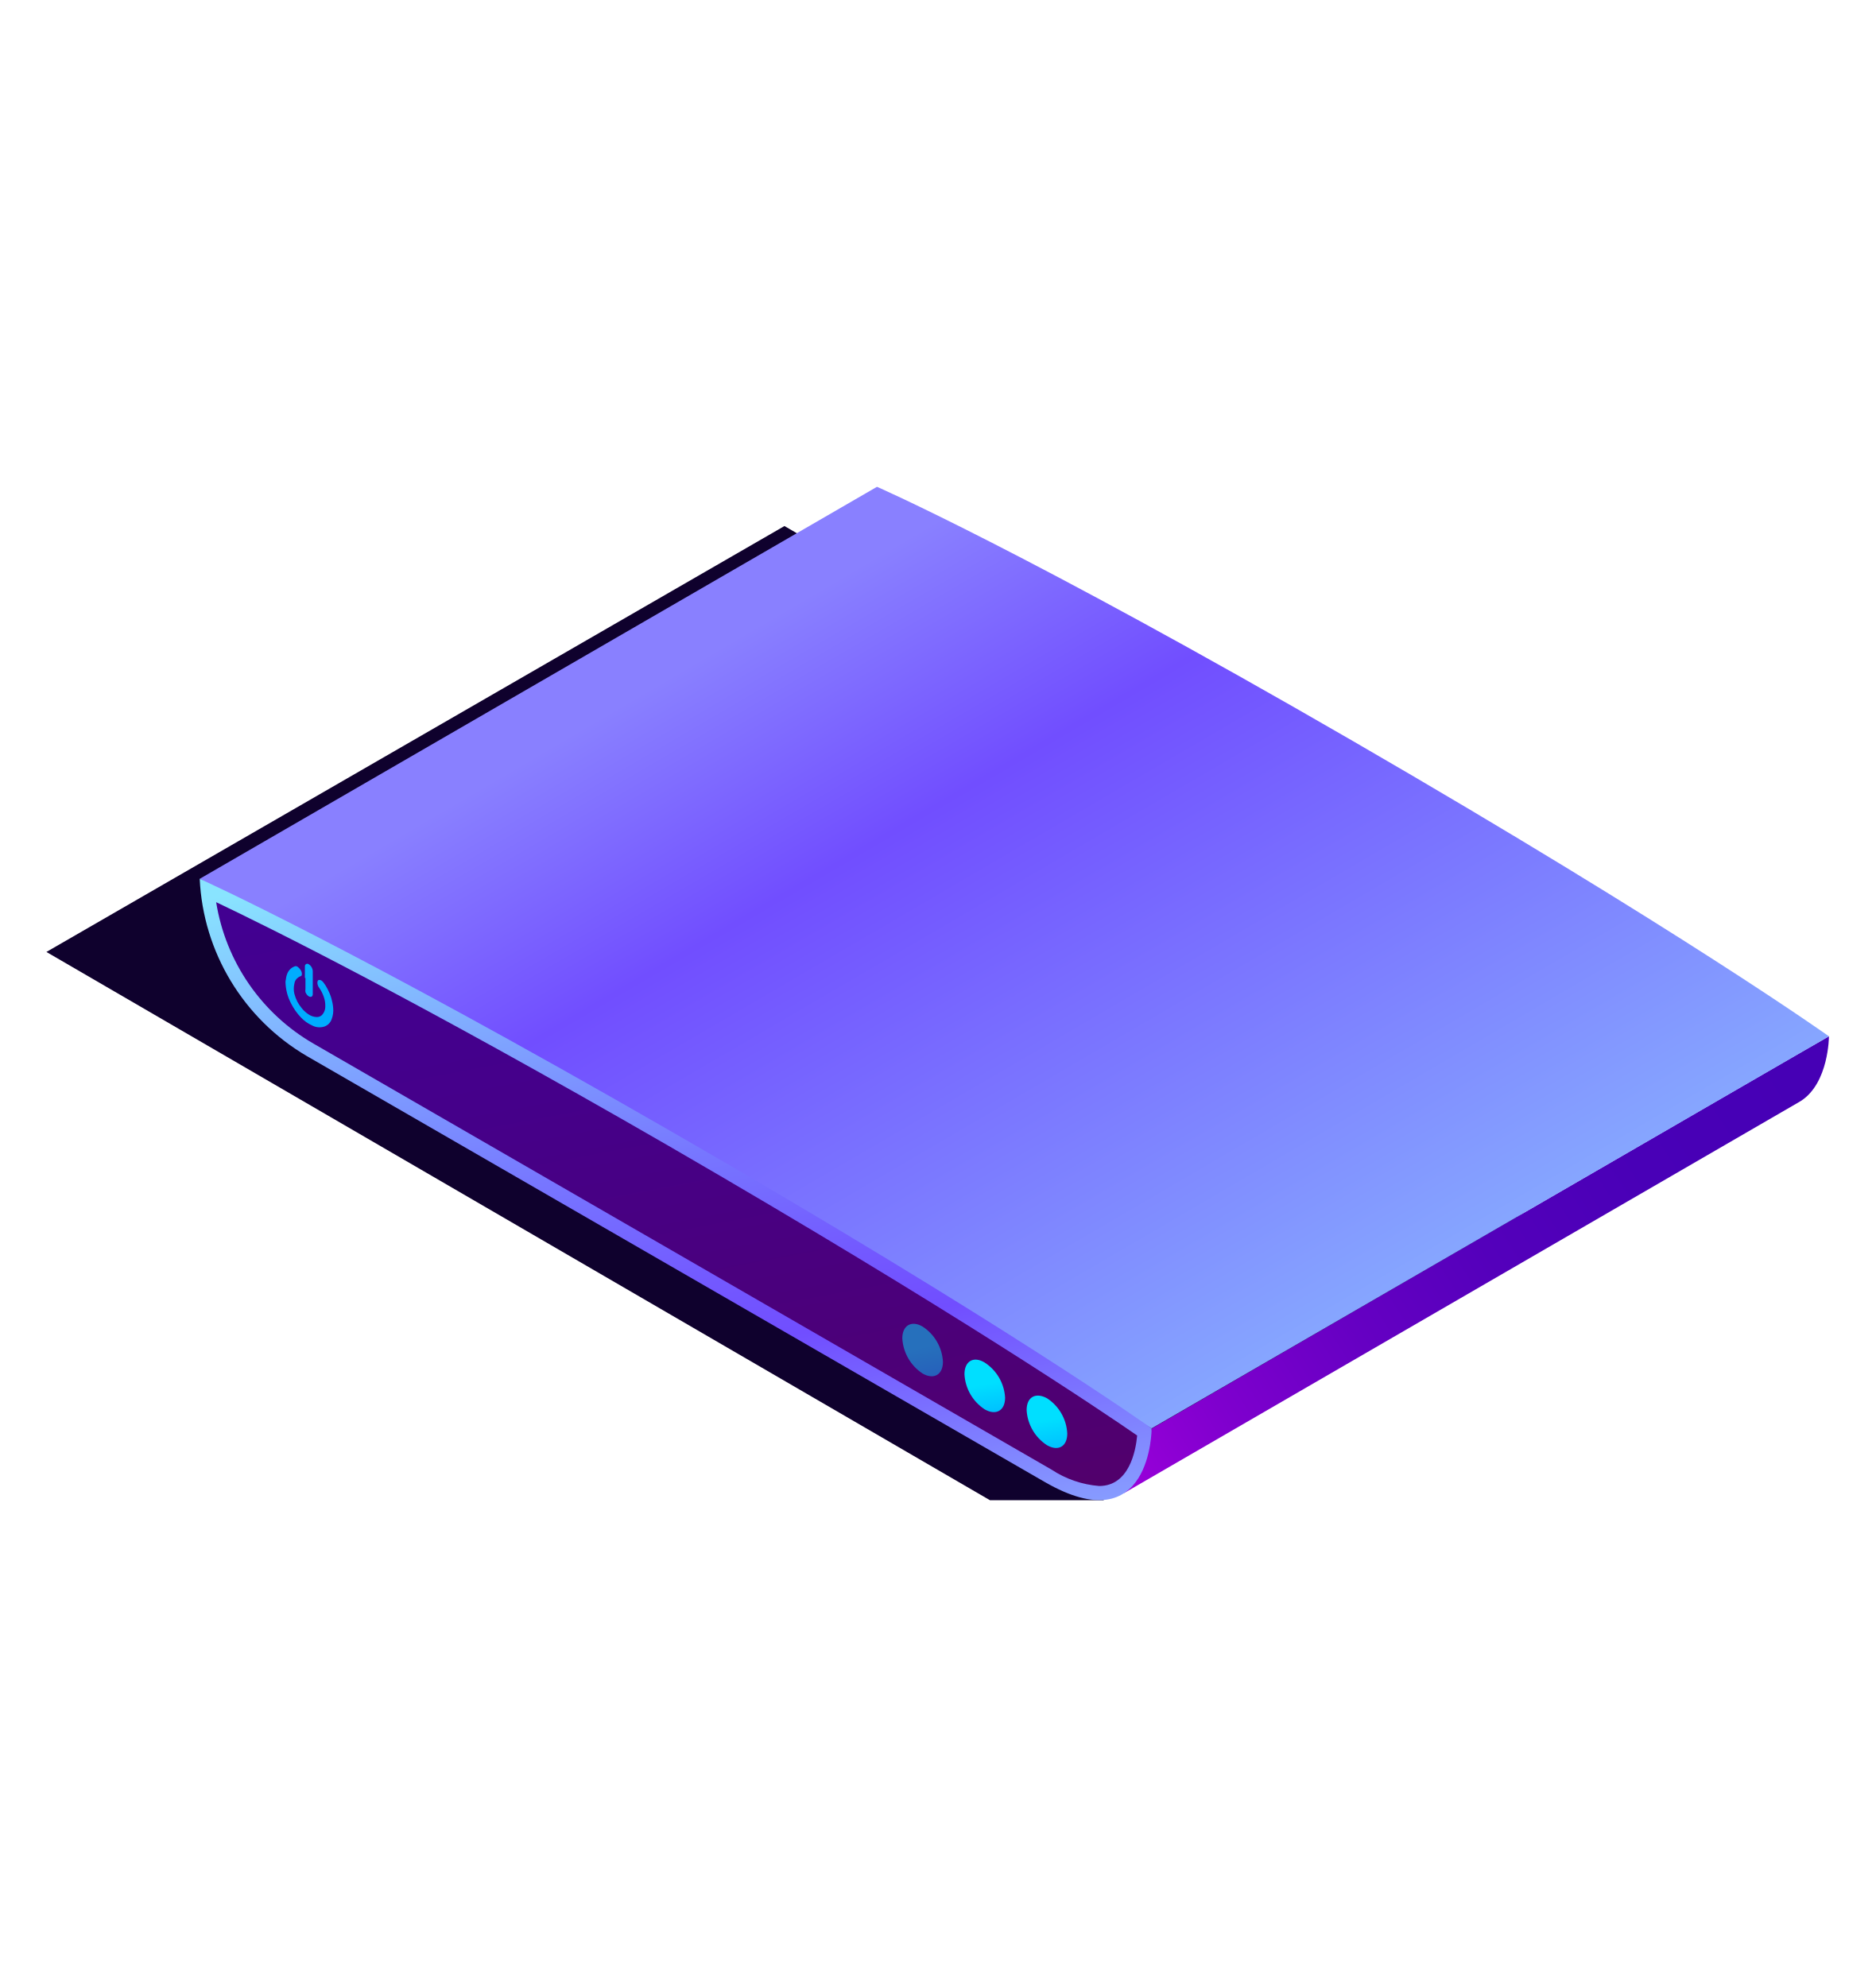
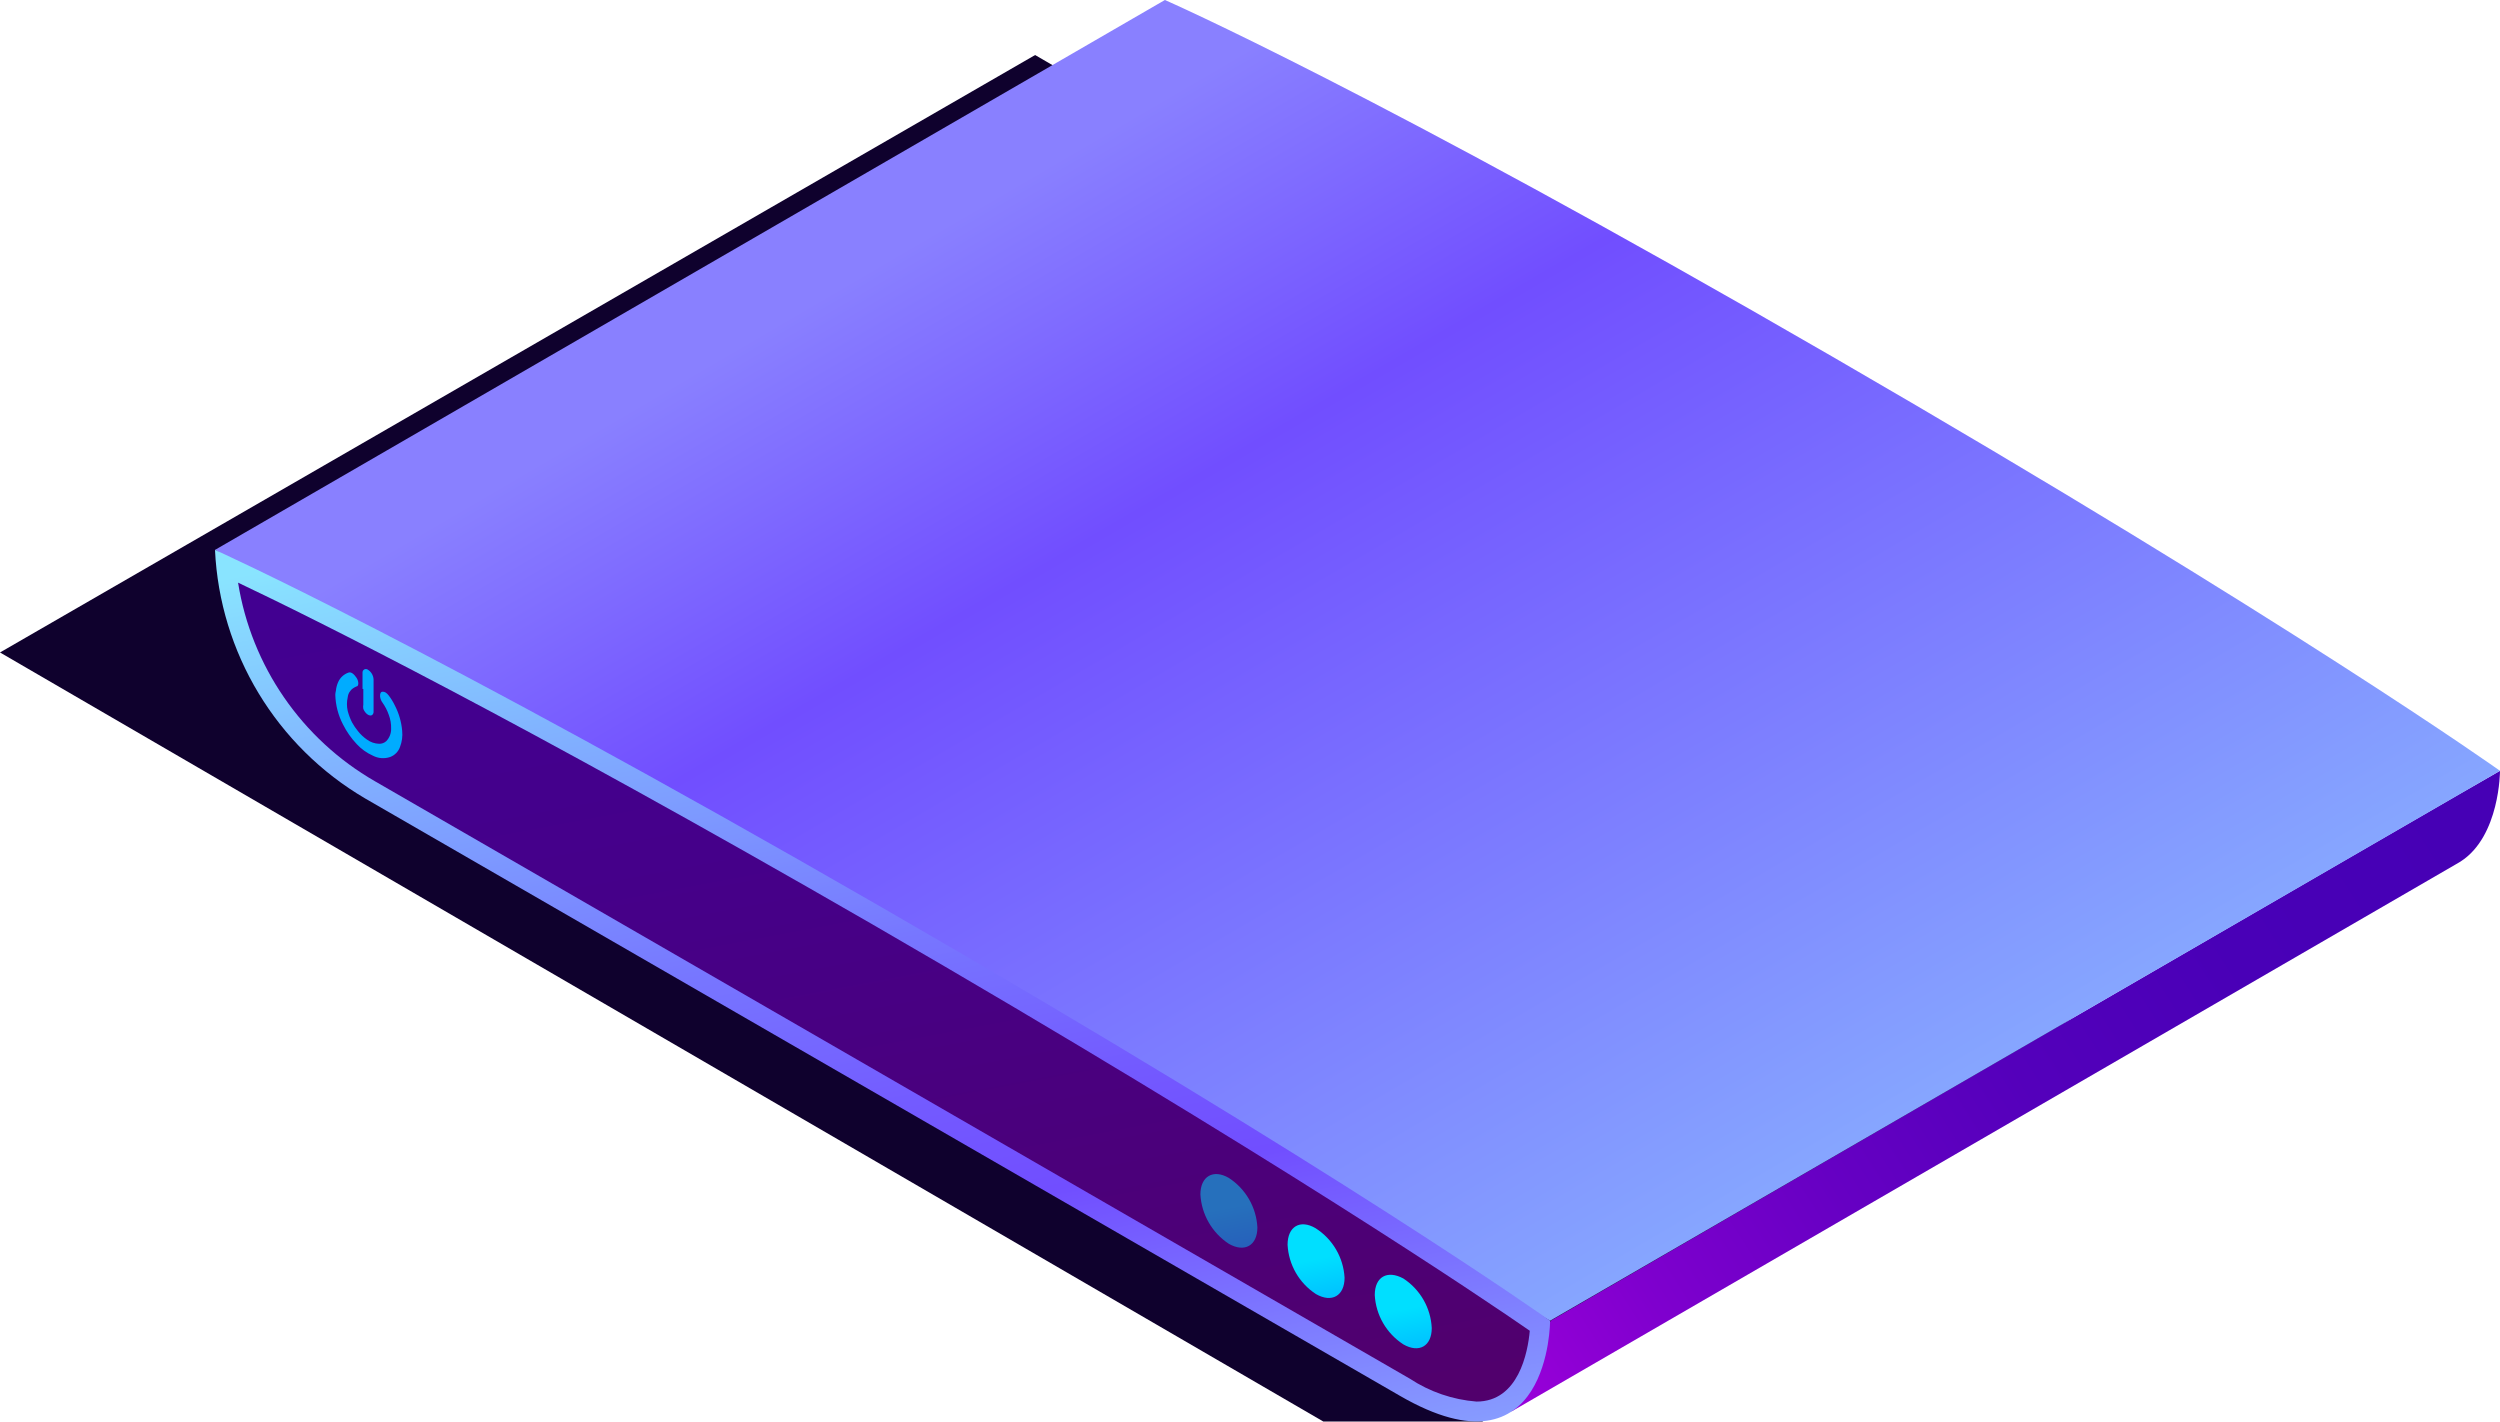
- <svg xmlns="http://www.w3.org/2000/svg" xmlns:xlink="http://www.w3.org/1999/xlink" viewBox="0 0 133.35 141.31">
-   <defs>
-     <style>.cls-1{isolation:isolate;}.cls-2{fill:#0f012d;mix-blend-mode:multiply;}.cls-3{fill:url(#linear-gradient);}.cls-4{fill:url(#linear-gradient-2);}.cls-5{fill:url(#linear-gradient-3);}.cls-6{fill:url(#linear-gradient-4);}.cls-7{fill-opacity:0.5;fill:url(#linear-gradient-5);}.cls-8{fill:url(#linear-gradient-6);}.cls-9{fill:url(#linear-gradient-7);}.cls-10{fill:url(#linear-gradient-8);}.cls-11{fill:url(#linear-gradient-9);}</style>
-     <linearGradient id="linear-gradient" x1="-1196.9" y1="75.46" x2="-1142.54" y2="110.16" gradientTransform="matrix(-1, 0, 0, 1, -1069.21, 0)" gradientUnits="userSpaceOnUse">
-       <stop offset="0" stop-color="#4600b5" />
-       <stop offset="0.21" stop-color="#4900b7" />
-       <stop offset="0.4" stop-color="#5400bb" />
-       <stop offset="0.57" stop-color="#6600c3" />
-       <stop offset="0.74" stop-color="#7f00ce" />
-       <stop offset="0.91" stop-color="#a000dc" />
-       <stop offset="1" stop-color="#b600e6" />
+ <svg xmlns="http://www.w3.org/2000/svg" xmlns:xlink="http://www.w3.org/1999/xlink" viewBox="0 0 126.75 72.07" version="1.1" id="svg85" width="126.75" height="72.07">
+   <defs id="defs59">
+     <style id="style2">.cls-1{isolation:isolate;}.cls-2{fill:#0f012d;mix-blend-mode:multiply;}.cls-3{fill:url(#linear-gradient);}.cls-4{fill:url(#linear-gradient-2);}.cls-5{fill:url(#linear-gradient-3);}.cls-6{fill:url(#linear-gradient-4);}.cls-7{fill-opacity:0.5;fill:url(#linear-gradient-5);}.cls-8{fill:url(#linear-gradient-6);}.cls-9{fill:url(#linear-gradient-7);}.cls-10{fill:url(#linear-gradient-8);}.cls-11{fill:url(#linear-gradient-9);}</style>
+     <linearGradient id="linear-gradient" x1="-1196.9" y1="75.46" x2="-1142.54" y2="110.16" gradientTransform="matrix(-1,0,0,1,-1069.21,0)" gradientUnits="userSpaceOnUse">
+       <stop offset="0" stop-color="#4600b5" id="stop4" />
+       <stop offset="0.21" stop-color="#4900b7" id="stop6" />
+       <stop offset="0.4" stop-color="#5400bb" id="stop8" />
+       <stop offset="0.57" stop-color="#6600c3" id="stop10" />
+       <stop offset="0.74" stop-color="#7f00ce" id="stop12" />
+       <stop offset="0.91" stop-color="#a000dc" id="stop14" />
+       <stop offset="1" stop-color="#b600e6" id="stop16" />
    </linearGradient>
-     <linearGradient id="linear-gradient-2" x1="-1196.51" y1="-182.18" x2="-1231.48" y2="-142.3" gradientTransform="matrix(-0.87, -0.5, 0, 1.15, -978.2, -349.47)" gradientUnits="userSpaceOnUse">
-       <stop offset="0" stop-color="#8980ff" />
-       <stop offset="0.25" stop-color="#714eff" />
-       <stop offset="1" stop-color="#89b2ff" />
+     <linearGradient id="linear-gradient-2" x1="-1196.51" y1="-182.18" x2="-1231.48" y2="-142.3" gradientTransform="matrix(-0.87,-0.5,0,1.15,-978.2,-349.47)" gradientUnits="userSpaceOnUse">
+       <stop offset="0" stop-color="#8980ff" id="stop19" />
+       <stop offset="0.25" stop-color="#714eff" id="stop21" />
+       <stop offset="1" stop-color="#89b2ff" id="stop23" />
    </linearGradient>
-     <linearGradient id="linear-gradient-3" x1="-1174.91" y1="-156.15" x2="-1196.12" y2="-119.41" gradientTransform="matrix(-0.87, -0.5, 0, 1.15, -978.2, -349.47)" gradientUnits="userSpaceOnUse">
-       <stop offset="0" stop-color="#89e4ff" />
-       <stop offset="0.24" stop-color="#7fa6ff" />
-       <stop offset="0.44" stop-color="#7776ff" />
-       <stop offset="0.6" stop-color="#7359ff" />
-       <stop offset="0.69" stop-color="#714eff" />
-       <stop offset="1" stop-color="#89a3ff" />
+     <linearGradient id="linear-gradient-3" x1="-1174.91" y1="-156.15" x2="-1196.12" y2="-119.41" gradientTransform="matrix(-0.87,-0.5,0,1.15,-978.2,-349.47)" gradientUnits="userSpaceOnUse">
+       <stop offset="0" stop-color="#89e4ff" id="stop26" />
+       <stop offset="0.24" stop-color="#7fa6ff" id="stop28" />
+       <stop offset="0.44" stop-color="#7776ff" id="stop30" />
+       <stop offset="0.6" stop-color="#7359ff" id="stop32" />
+       <stop offset="0.69" stop-color="#714eff" id="stop34" />
+       <stop offset="1" stop-color="#89a3ff" id="stop36" />
    </linearGradient>
-     <linearGradient id="linear-gradient-4" x1="-1175.53" y1="-154.88" x2="-1195.65" y2="-120.03" gradientTransform="matrix(-0.87, -0.5, 0, 1.15, -978.2, -349.47)" gradientUnits="userSpaceOnUse">
-       <stop offset="0" stop-color="#420091" />
-       <stop offset="0.31" stop-color="#45008a" />
-       <stop offset="0.74" stop-color="#4c0078" />
-       <stop offset="1" stop-color="#52006a" />
+     <linearGradient id="linear-gradient-4" x1="-1175.53" y1="-154.88" x2="-1195.65" y2="-120.03" gradientTransform="matrix(-0.87,-0.5,0,1.15,-978.2,-349.47)" gradientUnits="userSpaceOnUse">
+       <stop offset="0" stop-color="#420091" id="stop39" />
+       <stop offset="0.31" stop-color="#45008a" id="stop41" />
+       <stop offset="0.74" stop-color="#4c0078" id="stop43" />
+       <stop offset="1" stop-color="#52006a" id="stop45" />
    </linearGradient>
-     <linearGradient id="linear-gradient-5" x1="-1230.54" y1="-203.12" x2="-1232.05" y2="-200.51" gradientTransform="matrix(-0.87, -0.5, 0, 1.15, -1000.7, -286.6)" gradientUnits="userSpaceOnUse">
-       <stop offset="0" stop-color="#00dfff" />
-       <stop offset="0.65" stop-color="#00baff" />
-       <stop offset="1" stop-color="#00acff" />
+     <linearGradient id="linear-gradient-5" x1="-1230.54" y1="-203.12" x2="-1232.05" y2="-200.51" gradientTransform="matrix(-0.87,-0.5,0,1.15,-1000.7,-286.6)" gradientUnits="userSpaceOnUse">
+       <stop offset="0" stop-color="#00dfff" id="stop48" />
+       <stop offset="0.65" stop-color="#00baff" id="stop50" />
+       <stop offset="1" stop-color="#00acff" id="stop52" />
    </linearGradient>
    <linearGradient id="linear-gradient-6" x1="-1235.64" y1="-203.12" x2="-1237.15" y2="-200.51" xlink:href="#linear-gradient-5" />
    <linearGradient id="linear-gradient-7" x1="-1240.74" y1="-203.12" x2="-1242.25" y2="-200.51" xlink:href="#linear-gradient-5" />
    <linearGradient id="linear-gradient-8" x1="-1182.9" y1="-201.66" x2="-1178.98" y2="-201.66" xlink:href="#linear-gradient-5" />
    <linearGradient id="linear-gradient-9" x1="-1181.27" y1="-202.79" x2="-1180.62" y2="-202.79" xlink:href="#linear-gradient-5" />
+     <linearGradient xlink:href="#linear-gradient-5" id="linearGradient904" gradientUnits="userSpaceOnUse" gradientTransform="matrix(-0.87,-0.5,0,1.15,-1000.7,-286.6)" x1="-1230.54" y1="-203.12" x2="-1232.05" y2="-200.51" />
  </defs>
-   <g class="cls-1">
+   <g class="cls-1" id="g83" transform="translate(-3.3,-34.62)">
    <g id="equipment">
      <g id="router_2">
-         <polygon class="cls-2" points="70.39 106.69 3.3 67.7 55.78 37.41 122.79 76.35 78.46 106.69 70.39 106.69" />
-         <path class="cls-3" d="M130.05,73.7h0s0,3.32-2,4.6h0l-.1.06-.12.07L79.92,106.19l2-4.61S130,73.69,130.05,73.7Z" />
-         <path class="cls-4" d="M14.2,62.5l67.69,39.08L130.05,73.7s-10.54-7.51-33.85-21S62.36,34.62,62.36,34.62Z" />
-         <path class="cls-5" d="M21.81,75.1l52.47,30.29c7.61,4.4,7.61-3.81,7.61-3.81S71.34,94.07,48,80.62,14.2,62.5,14.2,62.5A15.45,15.45,0,0,0,21.81,75.1Z" />
-         <path class="cls-6" d="M78.16,105.68c2.13,0,2.6-2.49,2.7-3.59-2.25-1.56-13-8.84-33.32-20.6C29.54,71.1,19.1,65.93,15.37,64.16a14.21,14.21,0,0,0,6.94,10.07l52.47,30.29A7.17,7.17,0,0,0,78.16,105.68Z" />
-         <path class="cls-7" d="M64.16,95.18a3.21,3.21,0,0,0,1.44,2.5c.8.46,1.45.09,1.45-.83a3.19,3.19,0,0,0-1.45-2.51C64.81,93.88,64.16,94.26,64.16,95.18Z" />
-         <path class="cls-8" d="M68.58,97.73a3.18,3.18,0,0,0,1.44,2.5c.8.46,1.45.09,1.45-.83A3.19,3.19,0,0,0,70,96.89C69.22,96.43,68.58,96.8,68.58,97.73Z" />
-         <path class="cls-9" d="M73,100.28a3.19,3.19,0,0,0,1.45,2.5c.8.46,1.44.09,1.44-.83a3.18,3.18,0,0,0-1.44-2.51C73.64,99,73,99.35,73,100.28Z" />
-         <path class="cls-10" d="M20.3,69.85a3.45,3.45,0,0,0,.39,1.5,4.2,4.2,0,0,0,.7,1,2.49,2.49,0,0,0,.81.58,1.11,1.11,0,0,0,.88.07.84.84,0,0,0,.5-.51,1.76,1.76,0,0,0,.11-.82,3.43,3.43,0,0,0-.38-1.3,2.8,2.8,0,0,0-.31-.5q-.15-.19-.3-.18c-.1,0-.14.1-.13.24a.63.63,0,0,0,.12.31,2.43,2.43,0,0,1,.32.62,1.81,1.81,0,0,1,.12.7.88.88,0,0,1-.25.64.52.52,0,0,1-.36.13,1.09,1.09,0,0,1-.61-.21,2.07,2.07,0,0,1-.46-.43,3.11,3.11,0,0,1-.3-.44,3,3,0,0,1-.22-.58,1.55,1.55,0,0,1,0-.7.63.63,0,0,1,.28-.46.91.91,0,0,1,.17-.09c.11,0,.12-.25,0-.43s-.27-.32-.41-.27a.89.89,0,0,0-.52.47,1.41,1.41,0,0,0-.12.45C20.31,69.71,20.3,69.8,20.3,69.85Z" />
-         <path class="cls-11" d="M21.72,69.55v.79a.6.6,0,0,0,0,.22c.1.25.32.4.45.31a.22.22,0,0,0,.07-.19V69.07a.62.62,0,0,0-.31-.51.17.17,0,0,0-.25.15v.84Z" />
+         <polygon class="cls-2" points="78.46,106.69 70.39,106.69 3.3,67.7 55.78,37.41 122.79,76.35 " id="polygon61" />
+         <path class="cls-3" d="m 130.05,73.7 v 0 c 0,0 0,3.32 -2,4.6 v 0 l -0.1,0.06 -0.12,0.07 -47.91,27.76 2,-4.61 c 0,0 48.08,-27.89 48.13,-27.88 z" id="path63" style="fill:url(#linear-gradient)" />
+         <path class="cls-4" d="m 14.2,62.5 67.69,39.08 48.16,-27.88 c 0,0 -10.54,-7.51 -33.85,-21 C 72.89,39.21 62.36,34.62 62.36,34.62 Z" id="path65" style="fill:url(#linear-gradient-2)" />
+         <path class="cls-5" d="m 21.81,75.1 52.47,30.29 c 7.61,4.4 7.61,-3.81 7.61,-3.81 0,0 -10.55,-7.51 -33.89,-20.96 C 24.66,67.17 14.2,62.5 14.2,62.5 a 15.45,15.45 0 0 0 7.61,12.6 z" id="path67" style="fill:url(#linear-gradient-3)" />
+         <path class="cls-6" d="m 78.16,105.68 c 2.13,0 2.6,-2.49 2.7,-3.59 -2.25,-1.56 -13,-8.84 -33.32,-20.6 C 29.54,71.1 19.1,65.93 15.37,64.16 a 14.21,14.21 0 0 0 6.94,10.07 l 52.47,30.29 a 7.17,7.17 0 0 0 3.38,1.16 z" id="path69" style="fill:url(#linear-gradient-4)" />
+         <path class="cls-7" d="m 64.16,95.18 a 3.21,3.21 0 0 0 1.44,2.5 c 0.8,0.46 1.45,0.09 1.45,-0.83 A 3.19,3.19 0 0 0 65.6,94.34 c -0.79,-0.46 -1.44,-0.08 -1.44,0.84 z" id="path71" style="fill:url(#linearGradient904)" />
+         <path class="cls-8" d="m 68.58,97.73 a 3.18,3.18 0 0 0 1.44,2.5 c 0.8,0.46 1.45,0.09 1.45,-0.83 A 3.19,3.19 0 0 0 70,96.89 c -0.78,-0.46 -1.42,-0.09 -1.42,0.84 z" id="path73" style="fill:url(#linear-gradient-6)" />
+         <path class="cls-9" d="m 73,100.28 a 3.19,3.19 0 0 0 1.45,2.5 c 0.8,0.46 1.44,0.09 1.44,-0.83 A 3.18,3.18 0 0 0 74.45,99.44 C 73.64,99 73,99.35 73,100.28 Z" id="path75" style="fill:url(#linear-gradient-7)" />
+         <path class="cls-10" d="m 20.3,69.85 a 3.45,3.45 0 0 0 0.39,1.5 4.2,4.2 0 0 0 0.7,1 2.49,2.49 0 0 0 0.81,0.58 1.11,1.11 0 0 0 0.88,0.07 0.84,0.84 0 0 0 0.5,-0.51 1.76,1.76 0 0 0 0.11,-0.82 3.43,3.43 0 0 0 -0.38,-1.3 2.8,2.8 0 0 0 -0.31,-0.5 q -0.15,-0.19 -0.3,-0.18 c -0.1,0 -0.14,0.1 -0.13,0.24 a 0.63,0.63 0 0 0 0.12,0.31 2.43,2.43 0 0 1 0.32,0.62 1.81,1.81 0 0 1 0.12,0.7 0.88,0.88 0 0 1 -0.25,0.64 0.52,0.52 0 0 1 -0.36,0.13 1.09,1.09 0 0 1 -0.61,-0.21 2.07,2.07 0 0 1 -0.46,-0.43 3.11,3.11 0 0 1 -0.3,-0.44 3,3 0 0 1 -0.22,-0.58 1.55,1.55 0 0 1 0,-0.7 0.63,0.63 0 0 1 0.28,-0.46 0.91,0.91 0 0 1 0.17,-0.09 c 0.11,0 0.12,-0.25 0,-0.43 -0.12,-0.18 -0.27,-0.32 -0.41,-0.27 a 0.89,0.89 0 0 0 -0.52,0.47 1.41,1.41 0 0 0 -0.12,0.45 c -0.02,0.07 -0.03,0.16 -0.03,0.21 z" id="path77" style="fill:url(#linear-gradient-8)" />
+         <path class="cls-11" d="m 21.72,69.55 v 0.79 a 0.6,0.6 0 0 0 0,0.22 c 0.1,0.25 0.32,0.4 0.45,0.31 a 0.22,0.22 0 0 0 0.07,-0.19 v -1.61 a 0.62,0.62 0 0 0 -0.31,-0.51 0.17,0.17 0 0 0 -0.25,0.15 v 0.84 z" id="path79" style="fill:url(#linear-gradient-9)" />
      </g>
    </g>
  </g>
</svg>
